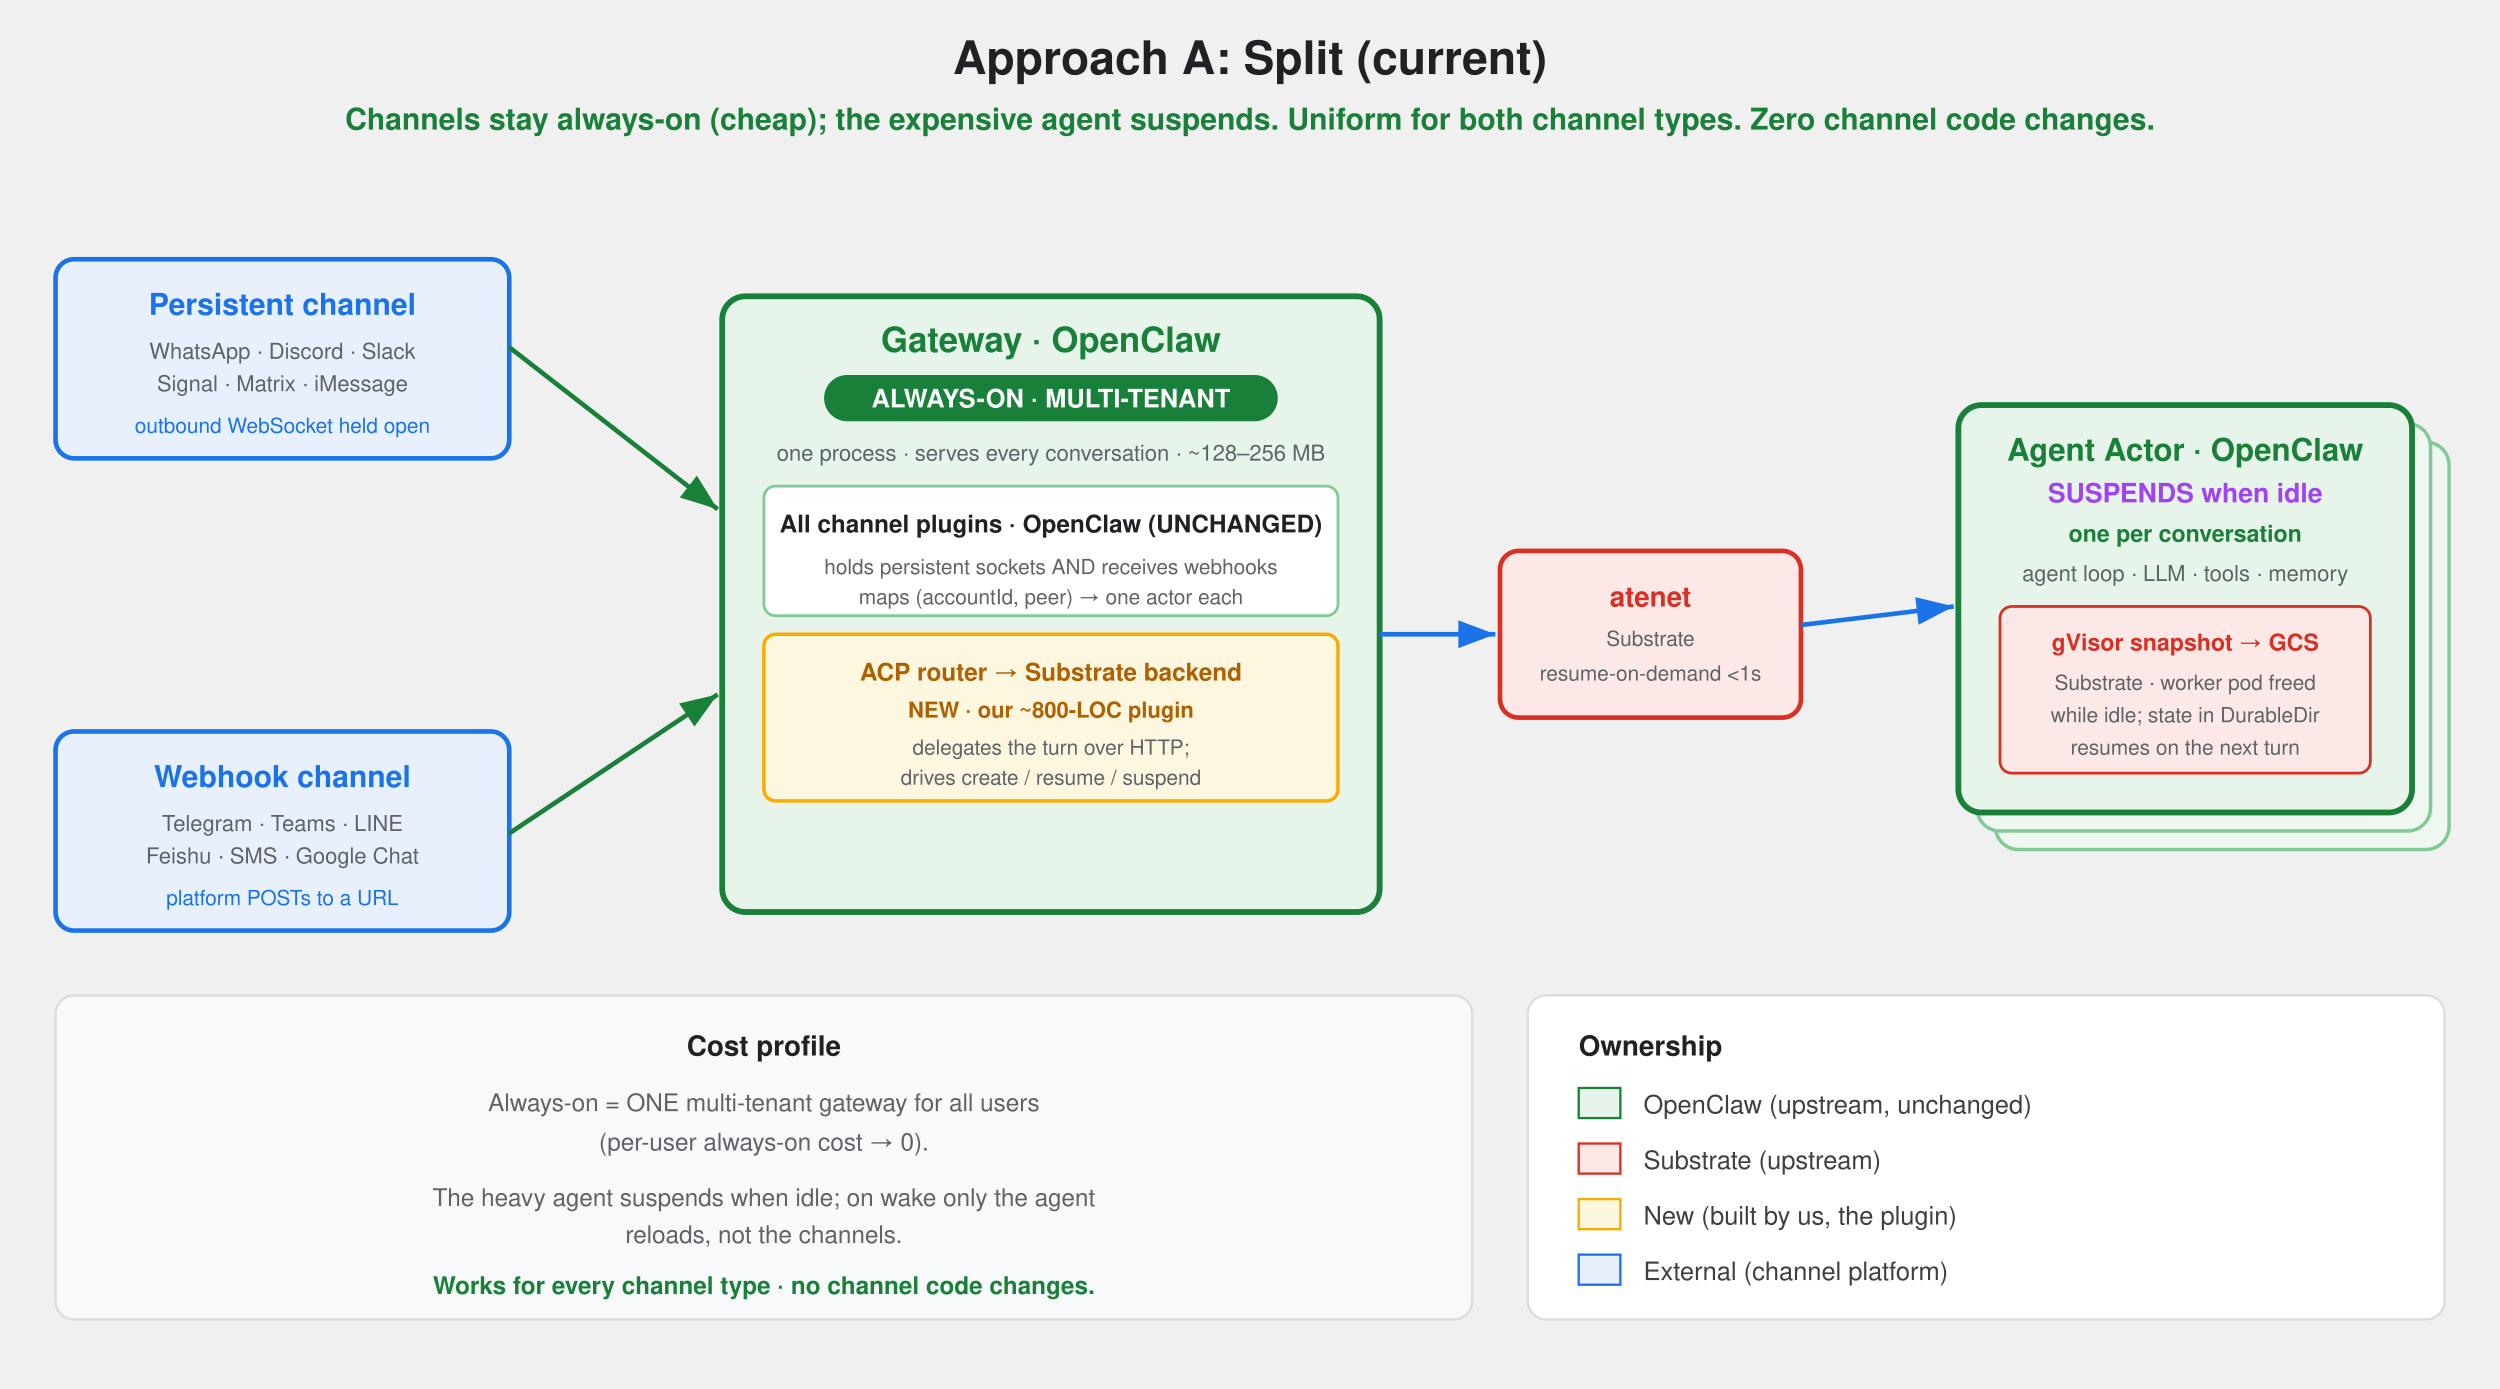
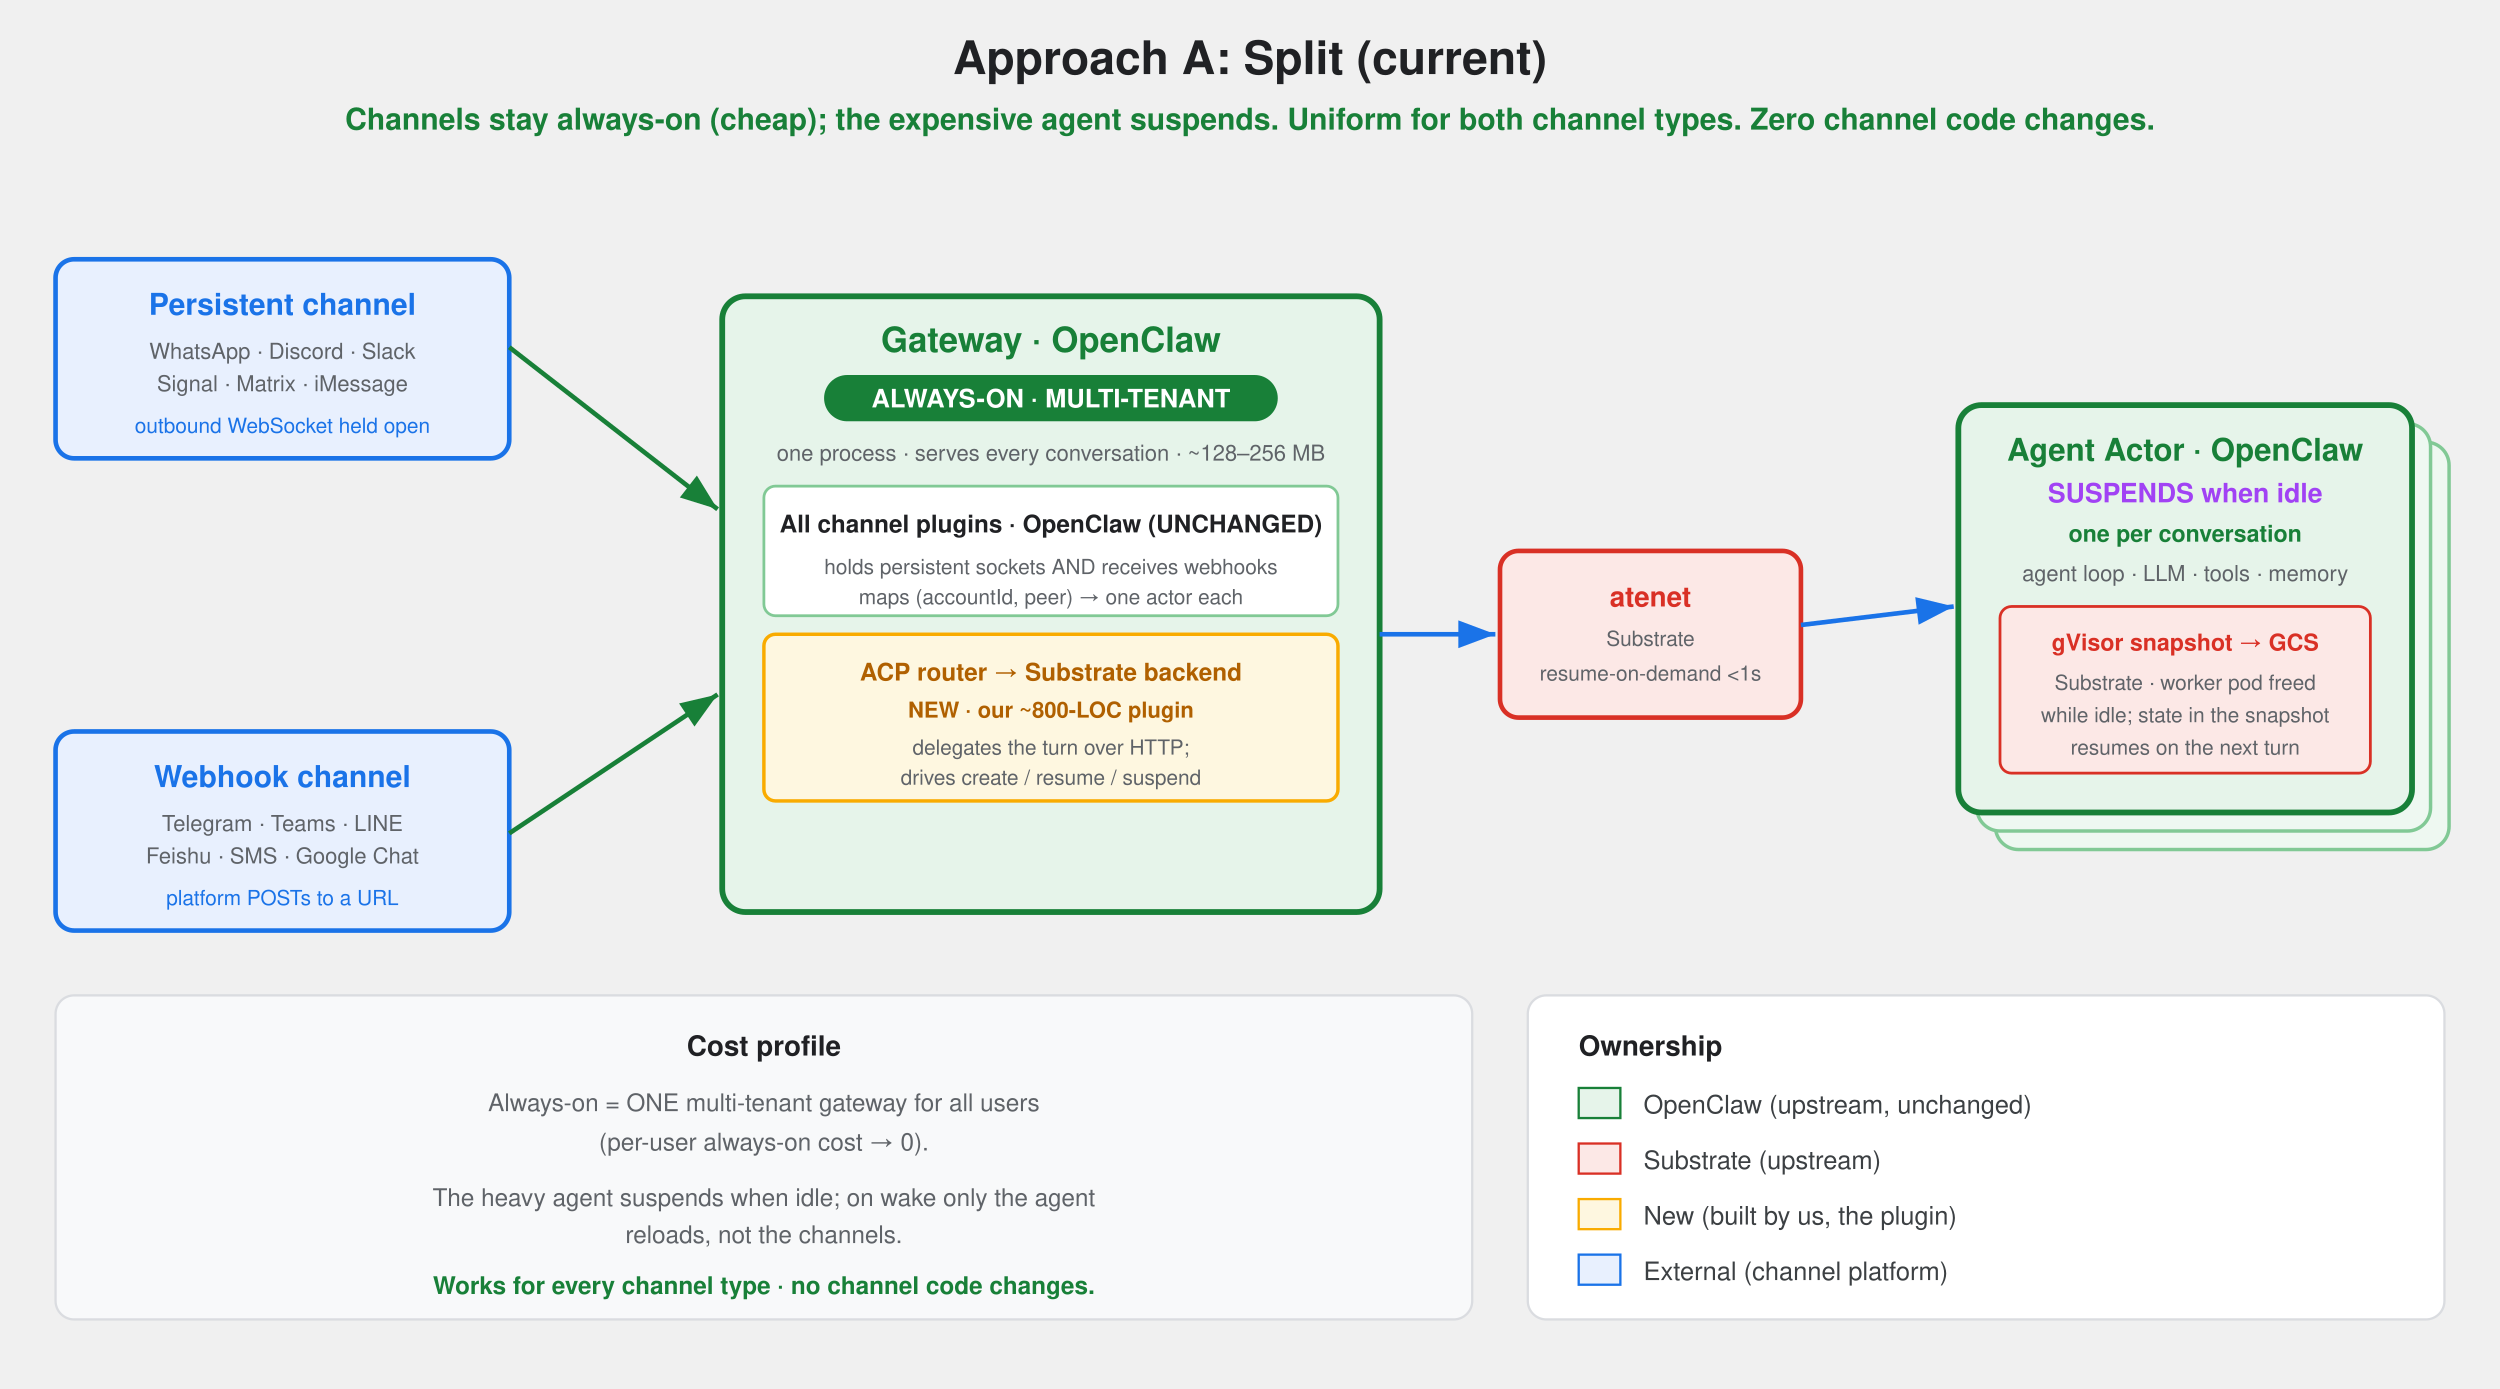
<svg xmlns="http://www.w3.org/2000/svg" width="1080" height="600" viewBox="0 0 1080 600" font-family="Helvetica, Arial, sans-serif">
  <defs>
    <marker id="a" markerWidth="10" markerHeight="10" refX="8" refY="3" orient="auto" markerUnits="strokeWidth">
      <path d="M0,0 L8,3 L0,6 Z" fill="#5f6368" />
    </marker>
    <marker id="ag" markerWidth="10" markerHeight="10" refX="8" refY="3" orient="auto" markerUnits="strokeWidth">
      <path d="M0,0 L8,3 L0,6 Z" fill="#188038" />
    </marker>
    <marker id="ab" markerWidth="10" markerHeight="10" refX="8" refY="3" orient="auto" markerUnits="strokeWidth">
      <path d="M0,0 L8,3 L0,6 Z" fill="#1a73e8" />
    </marker>
  </defs>
  <text x="540" y="32" text-anchor="middle" font-size="20" font-weight="700" fill="#202124">Approach A: Split (current)</text>
  <text x="540" y="56" text-anchor="middle" font-size="13" fill="#188038" font-weight="700">Channels stay always-on (cheap); the expensive agent suspends. Uniform for both channel types. Zero channel code changes.</text>
  <rect x="24" y="112" width="196" height="86" rx="8" fill="#e8f0fe" stroke="#1a73e8" stroke-width="2" />
  <text x="122" y="136" text-anchor="middle" font-size="13" font-weight="700" fill="#1a73e8">Persistent channel</text>
  <text x="122" y="155" text-anchor="middle" font-size="9.5" fill="#5f6368">WhatsApp · Discord · Slack</text>
  <text x="122" y="169" text-anchor="middle" font-size="9.5" fill="#5f6368">Signal · Matrix · iMessage</text>
  <text x="122" y="187" text-anchor="middle" font-size="9" fill="#1a73e8">outbound WebSocket held open</text>
  <rect x="24" y="316" width="196" height="86" rx="8" fill="#e8f0fe" stroke="#1a73e8" stroke-width="2" />
  <text x="122" y="340" text-anchor="middle" font-size="13" font-weight="700" fill="#1a73e8">Webhook channel</text>
  <text x="122" y="359" text-anchor="middle" font-size="9.5" fill="#5f6368">Telegram · Teams · LINE</text>
  <text x="122" y="373" text-anchor="middle" font-size="9.5" fill="#5f6368">Feishu · SMS · Google Chat</text>
  <text x="122" y="391" text-anchor="middle" font-size="9" fill="#1a73e8">platform POSTs to a URL</text>
  <rect x="312" y="128" width="284" height="266" rx="10" fill="#e6f4ea" stroke="#188038" stroke-width="2.5" />
  <text x="454" y="152" text-anchor="middle" font-size="15" font-weight="700" fill="#188038">Gateway · OpenClaw</text>
  <rect x="356" y="162" width="196" height="20" rx="10" fill="#188038" />
  <text x="454" y="176" text-anchor="middle" font-size="11" font-weight="700" fill="#ffffff">ALWAYS-ON · MULTI-TENANT</text>
  <text x="454" y="199" text-anchor="middle" font-size="9.5" fill="#5f6368">one process · serves every conversation · ~128–256 MB</text>
  <rect x="330" y="210" width="248" height="56" rx="5" fill="#ffffff" stroke="#81c995" stroke-width="1.2" />
  <text x="454" y="230" text-anchor="middle" font-size="10.5" font-weight="700" fill="#202124">All channel plugins · OpenClaw (UNCHANGED)</text>
  <text x="454" y="248" text-anchor="middle" font-size="9" fill="#5f6368">holds persistent sockets AND receives webhooks</text>
  <text x="454" y="261" text-anchor="middle" font-size="9" fill="#5f6368">maps (accountId, peer) → one actor each</text>
  <rect x="330" y="274" width="248" height="72" rx="5" fill="#fef7e0" stroke="#f9ab00" stroke-width="1.5" />
  <text x="454" y="294" text-anchor="middle" font-size="10.5" font-weight="700" fill="#b06000">ACP router → Substrate backend</text>
  <text x="454" y="310" text-anchor="middle" font-size="9.5" font-weight="700" fill="#b06000">NEW · our ~800-LOC plugin</text>
  <text x="454" y="326" text-anchor="middle" font-size="9" fill="#5f6368">delegates the turn over HTTP;</text>
  <text x="454" y="339" text-anchor="middle" font-size="9" fill="#5f6368">drives create / resume / suspend</text>
  <rect x="648" y="238" width="130" height="72" rx="8" fill="#fce8e6" stroke="#d93025" stroke-width="2" />
  <text x="713" y="262" text-anchor="middle" font-size="12" font-weight="700" fill="#d93025">atenet</text>
  <text x="713" y="279" text-anchor="middle" font-size="9" fill="#5f6368">Substrate</text>
  <text x="713" y="294" text-anchor="middle" font-size="9" fill="#5f6368">resume-on-demand &lt;1s</text>
  <rect x="862" y="191" width="196" height="176" rx="10" fill="#eef8f1" stroke="#81c995" stroke-width="1.5" />
  <rect x="854" y="183" width="196" height="176" rx="10" fill="#eef8f1" stroke="#81c995" stroke-width="1.5" />
  <rect x="846" y="175" width="196" height="176" rx="10" fill="#e6f4ea" stroke="#188038" stroke-width="2.5" />
  <text x="944" y="199" text-anchor="middle" font-size="13.5" font-weight="700" fill="#188038">Agent Actor · OpenClaw</text>
  <text x="944" y="217" text-anchor="middle" font-size="11.5" font-weight="700" fill="#a142f4">SUSPENDS when idle</text>
  <text x="944" y="234" text-anchor="middle" font-size="10" font-weight="700" fill="#188038">one per conversation</text>
  <text x="944" y="251" text-anchor="middle" font-size="9.5" fill="#5f6368">agent loop · LLM · tools · memory</text>
  <rect x="864" y="262" width="160" height="72" rx="5" fill="#fce8e6" stroke="#d93025" stroke-width="1.2" />
  <text x="944" y="281" text-anchor="middle" font-size="10" font-weight="700" fill="#d93025">gVisor snapshot → GCS</text>
  <text x="944" y="298" text-anchor="middle" font-size="9" fill="#5f6368">Substrate · worker pod freed</text>
-   <text x="944" y="312" text-anchor="middle" font-size="9" fill="#5f6368">while idle; state in DurableDir</text>
+   <text x="944" y="312" text-anchor="middle" font-size="9" fill="#5f6368">while idle; state in the snapshot</text>
  <text x="944" y="326" text-anchor="middle" font-size="9" fill="#5f6368">resumes on the next turn</text>
  <line x1="220" y1="150" x2="310" y2="220" stroke="#188038" stroke-width="2" marker-end="url(#ag)" />
  <line x1="220" y1="360" x2="310" y2="300" stroke="#188038" stroke-width="2" marker-end="url(#ag)" />
  <line x1="596" y1="274" x2="646" y2="274" stroke="#1a73e8" stroke-width="2" marker-end="url(#ab)" />
  <line x1="778" y1="270" x2="844" y2="262" stroke="#1a73e8" stroke-width="2" marker-end="url(#ab)" />
  <rect x="24" y="430" width="612" height="140" rx="8" fill="#f8f9fa" stroke="#dadce0" />
  <text x="330" y="456" text-anchor="middle" font-size="12" font-weight="700" fill="#202124">Cost profile</text>
  <text x="330" y="480" text-anchor="middle" font-size="10.5" fill="#5f6368">Always-on = ONE multi-tenant gateway for all users</text>
  <text x="330" y="497" text-anchor="middle" font-size="10.5" fill="#5f6368">(per-user always-on cost → 0).</text>
  <text x="330" y="521" text-anchor="middle" font-size="10.5" fill="#5f6368">The heavy agent suspends when idle; on wake only the agent</text>
  <text x="330" y="537" text-anchor="middle" font-size="10.5" fill="#5f6368">reloads, not the channels.</text>
  <text x="330" y="559" text-anchor="middle" font-size="10.5" font-weight="700" fill="#188038">Works for every channel type · no channel code changes.</text>
  <rect x="660" y="430" width="396" height="140" rx="8" fill="#ffffff" stroke="#dadce0" />
  <text x="682" y="456" font-size="12" font-weight="700" fill="#202124">Ownership</text>
  <rect x="682" y="470" width="18" height="13" fill="#e6f4ea" stroke="#188038" />
  <text x="710" y="481" font-size="11" fill="#3c4043">OpenClaw (upstream, unchanged)</text>
  <rect x="682" y="494" width="18" height="13" fill="#fce8e6" stroke="#d93025" />
  <text x="710" y="505" font-size="11" fill="#3c4043">Substrate (upstream)</text>
  <rect x="682" y="518" width="18" height="13" fill="#fef7e0" stroke="#f9ab00" />
  <text x="710" y="529" font-size="11" fill="#3c4043">New (built by us, the plugin)</text>
  <rect x="682" y="542" width="18" height="13" fill="#e8f0fe" stroke="#1a73e8" />
  <text x="710" y="553" font-size="11" fill="#3c4043">External (channel platform)</text>
</svg>
